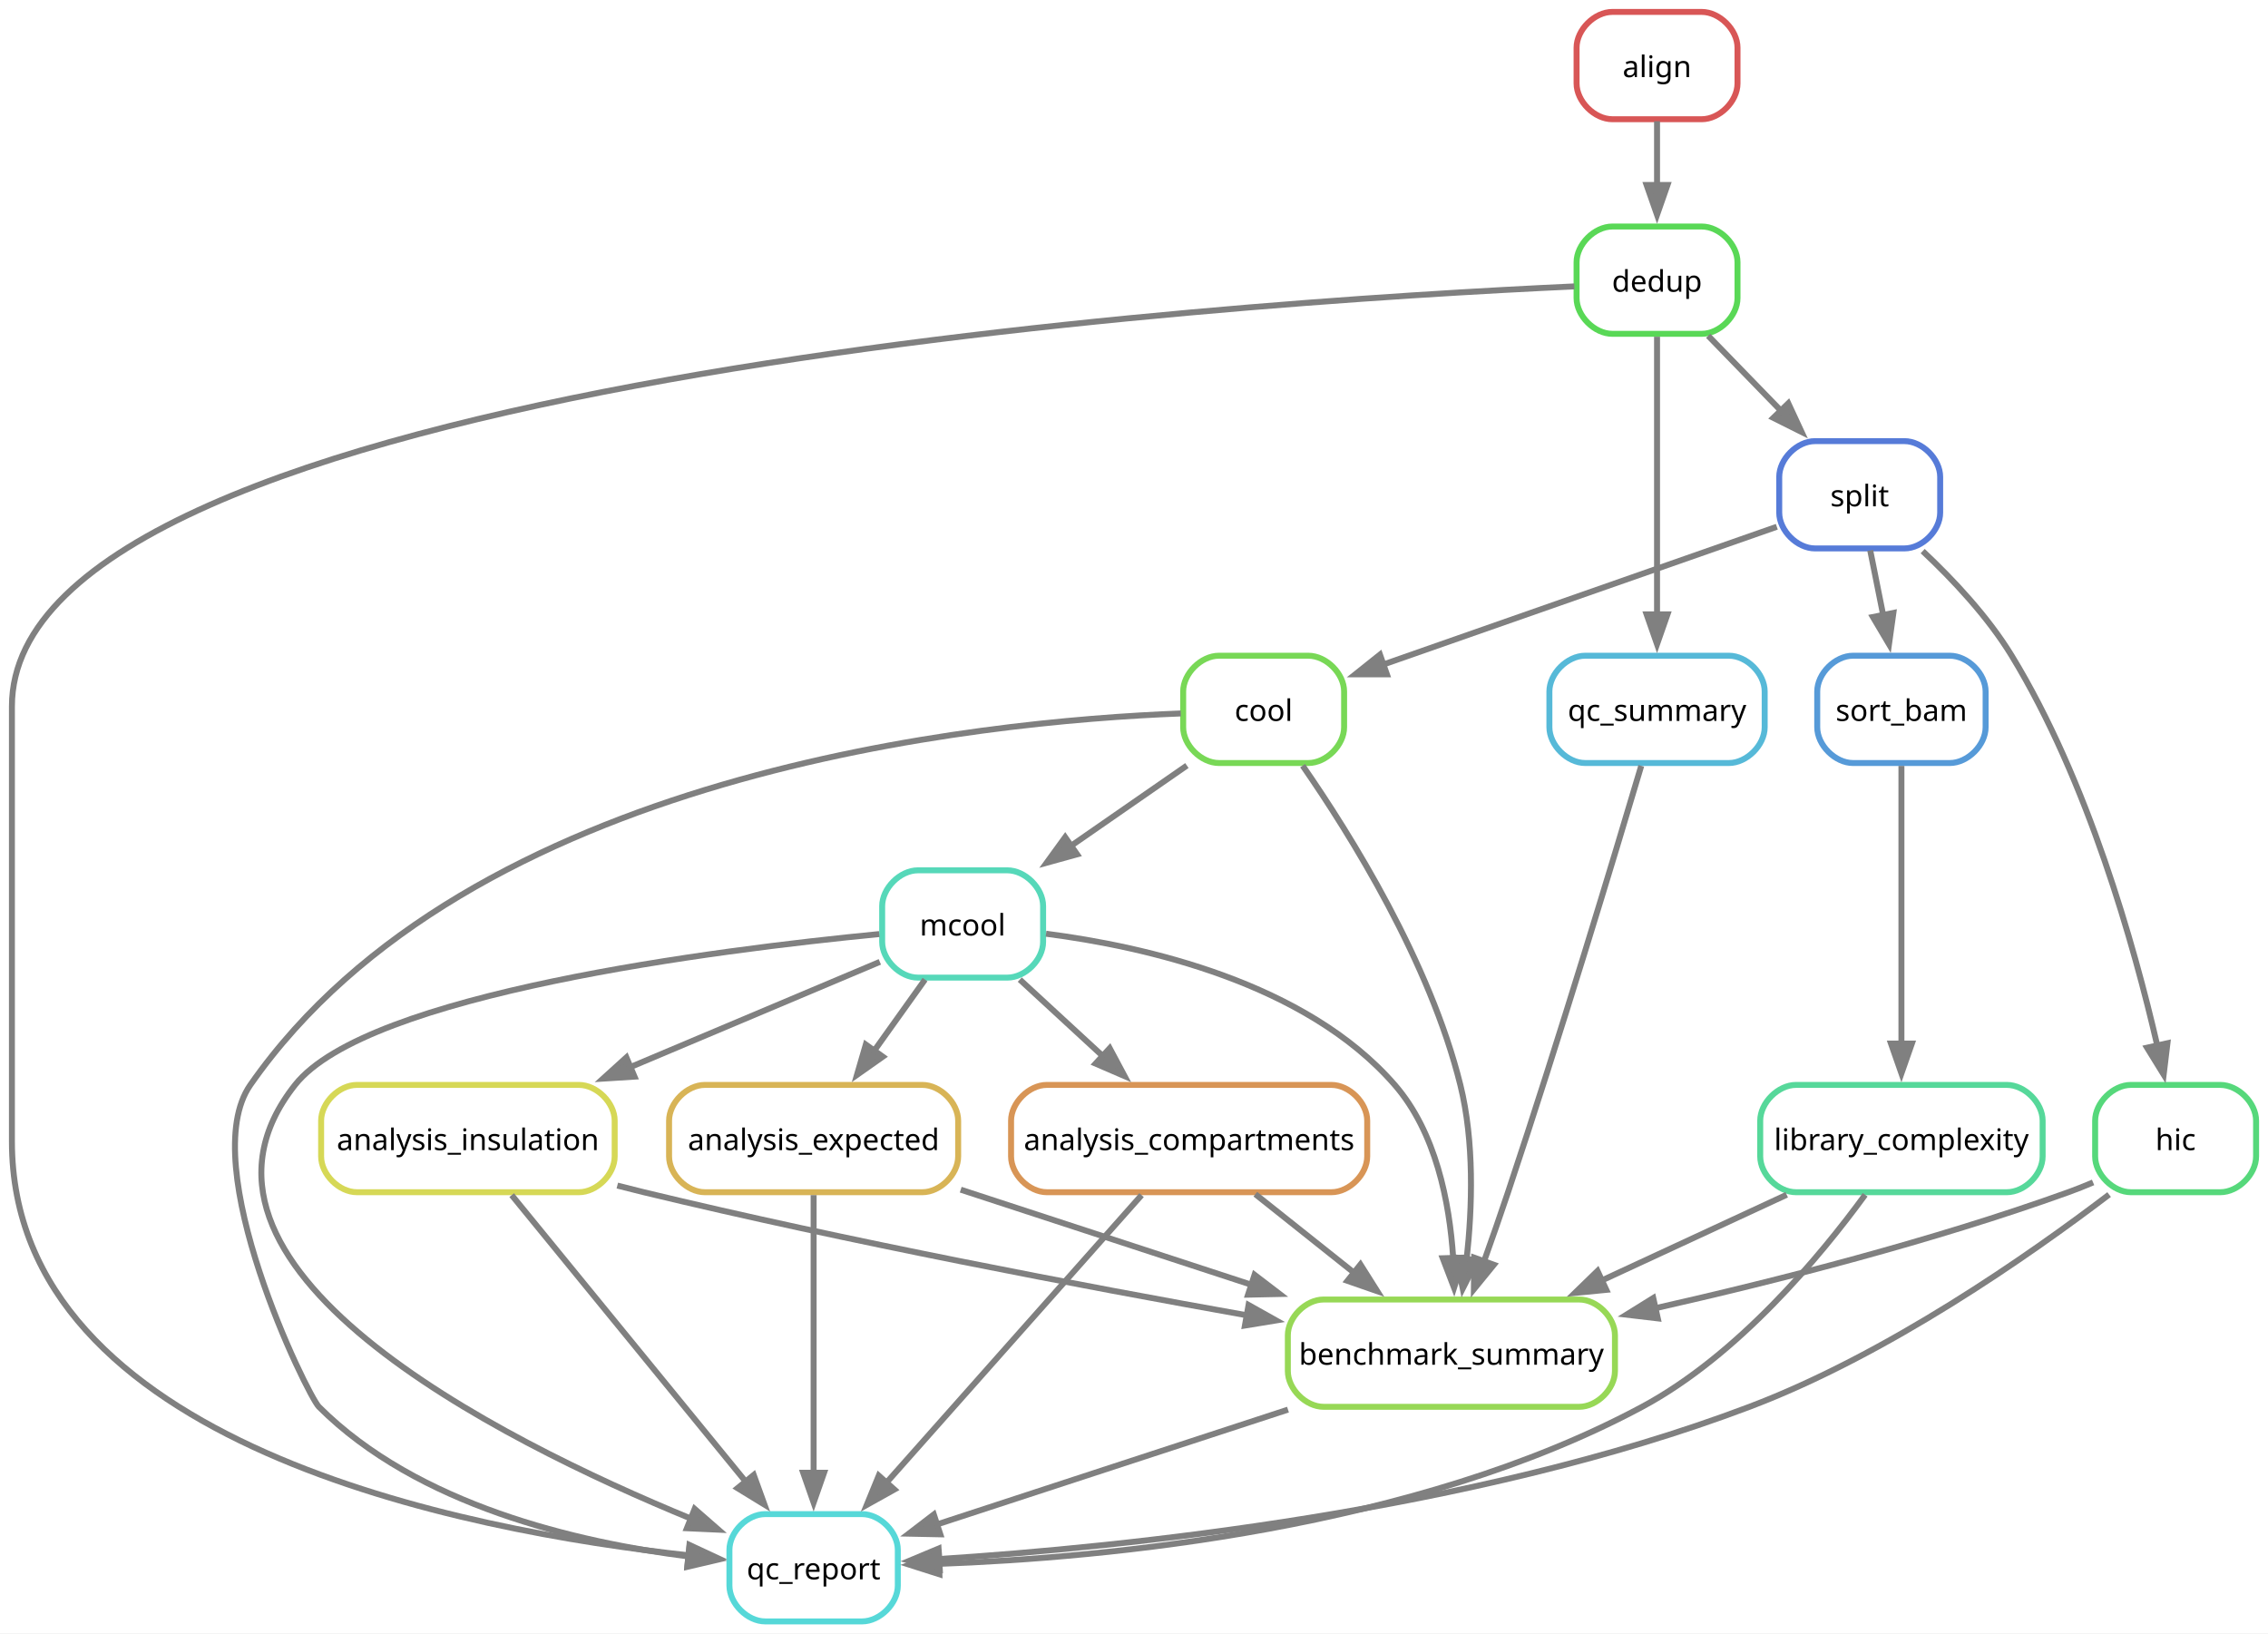
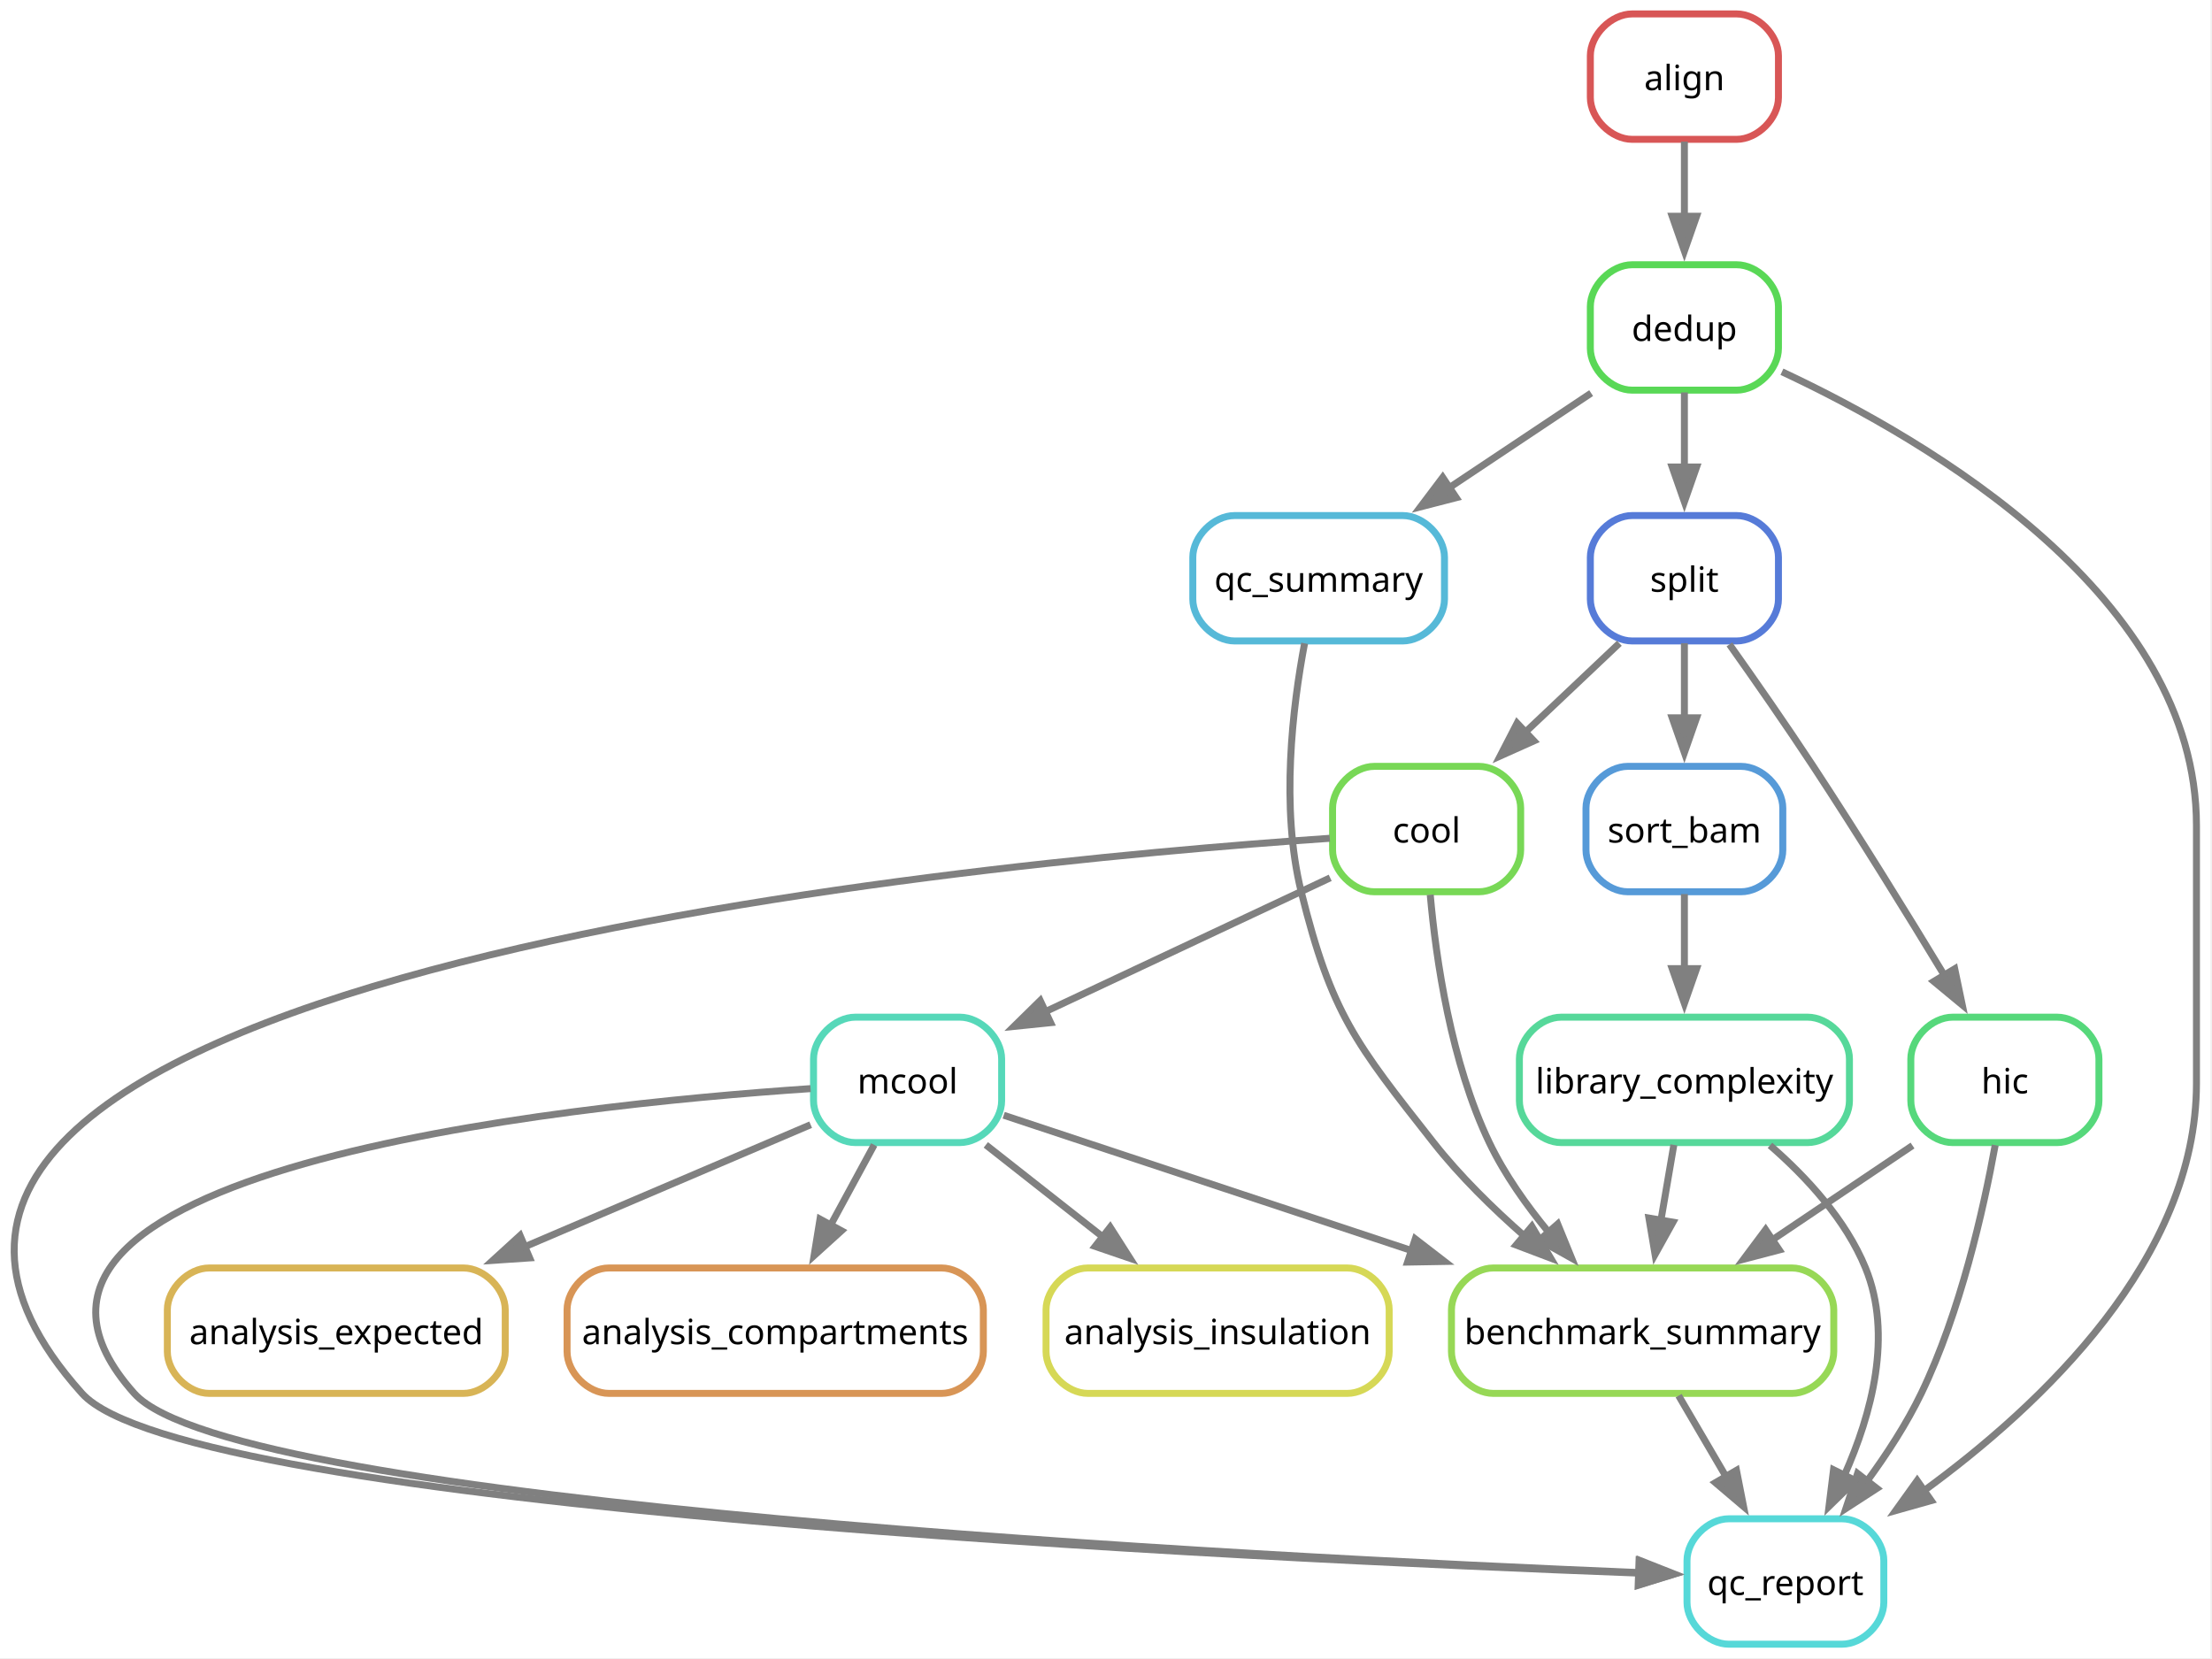
- <svg xmlns="http://www.w3.org/2000/svg" width="761pt" height="548pt" viewBox="0.00 0.00 761.00 548.00">
-   <g id="graph0" class="graph" transform="scale(1 1) rotate(0) translate(4 544)">
-     <polygon fill="white" stroke="none" points="-4,4 -4,-544 757,-544 757,4 -4,4" />
+ <svg xmlns="http://www.w3.org/2000/svg" width="635pt" height="476pt" viewBox="0.00 0.00 635.00 476.00">
+   <g id="graph0" class="graph" transform="scale(1 1) rotate(0) translate(4 472)">
+     <polygon fill="white" stroke="none" points="-4,4 -4,-472 630.54,-472 630.54,4 -4,4" />
    <g id="node1" class="node">
-       <path fill="none" stroke="#78d856" stroke-width="2" d="M435,-324C435,-324 405,-324 405,-324 399,-324 393,-318 393,-312 393,-312 393,-300 393,-300 393,-294 399,-288 405,-288 405,-288 435,-288 435,-288 441,-288 447,-294 447,-300 447,-300 447,-312 447,-312 447,-318 441,-324 435,-324" />
-       <text xml:space="preserve" text-anchor="middle" x="420" y="-302.12" font-family="sans" font-size="10.00">cool</text>
+       <path fill="none" stroke="#78d856" stroke-width="2" d="M420.54,-252C420.54,-252 390.54,-252 390.54,-252 384.54,-252 378.54,-246 378.54,-240 378.54,-240 378.54,-228 378.54,-228 378.54,-222 384.54,-216 390.54,-216 390.54,-216 420.54,-216 420.54,-216 426.54,-216 432.54,-222 432.54,-228 432.54,-228 432.54,-240 432.54,-240 432.54,-246 426.54,-252 420.54,-252" />
+       <text xml:space="preserve" text-anchor="middle" x="405.54" y="-230.12" font-family="sans" font-size="10.00">cool</text>
    </g>
    <g id="node5" class="node">
-       <path fill="none" stroke="#56d8b9" stroke-width="2" d="M334,-252C334,-252 304,-252 304,-252 298,-252 292,-246 292,-240 292,-240 292,-228 292,-228 292,-222 298,-216 304,-216 304,-216 334,-216 334,-216 340,-216 346,-222 346,-228 346,-228 346,-240 346,-240 346,-246 340,-252 334,-252" />
-       <text xml:space="preserve" text-anchor="middle" x="319" y="-230.12" font-family="sans" font-size="10.00">mcool</text>
+       <path fill="none" stroke="#56d8b9" stroke-width="2" d="M271.54,-180C271.54,-180 241.54,-180 241.54,-180 235.54,-180 229.54,-174 229.54,-168 229.54,-168 229.54,-156 229.54,-156 229.54,-150 235.54,-144 241.54,-144 241.54,-144 271.54,-144 271.54,-144 277.54,-144 283.54,-150 283.54,-156 283.54,-156 283.54,-168 283.54,-168 283.54,-174 277.54,-180 271.54,-180" />
+       <text xml:space="preserve" text-anchor="middle" x="256.54" y="-158.12" font-family="sans" font-size="10.00">mcool</text>
    </g>
    <g id="edge4" class="edge">
-       <path fill="none" stroke="grey" stroke-width="2" d="M394.25,-287.15C382.38,-278.93 368.08,-269.02 355.16,-260.06" />
-       <polygon fill="grey" stroke="grey" stroke-width="2" points="357.4,-257.36 347.19,-254.54 353.41,-263.11 357.4,-257.36" />
+       <path fill="none" stroke="grey" stroke-width="2" d="M377.86,-220C354.83,-209.18 321.76,-193.64 295.96,-181.52" />
+       <polygon fill="grey" stroke="grey" stroke-width="2" points="297.6,-178.42 287.06,-177.34 294.62,-184.76 297.6,-178.42" />
    </g>
    <g id="node13" class="node">
-       <path fill="none" stroke="#56d8d8" stroke-width="2" d="M285.25,-36C285.25,-36 252.75,-36 252.75,-36 246.75,-36 240.75,-30 240.75,-24 240.75,-24 240.75,-12 240.75,-12 240.75,-6 246.75,0 252.75,0 252.75,0 285.25,0 285.25,0 291.25,0 297.25,-6 297.25,-12 297.25,-12 297.25,-24 297.25,-24 297.25,-30 291.25,-36 285.25,-36" />
-       <text xml:space="preserve" text-anchor="middle" x="269" y="-14.12" font-family="sans" font-size="10.00">qc_report</text>
+       <path fill="none" stroke="#56d8d8" stroke-width="2" d="M524.79,-36C524.79,-36 492.29,-36 492.29,-36 486.29,-36 480.29,-30 480.29,-24 480.29,-24 480.29,-12 480.29,-12 480.29,-6 486.29,0 492.29,0 492.29,0 524.79,0 524.79,0 530.79,0 536.79,-6 536.79,-12 536.79,-12 536.79,-24 536.79,-24 536.79,-30 530.79,-36 524.79,-36" />
+       <text xml:space="preserve" text-anchor="middle" x="508.54" y="-14.12" font-family="sans" font-size="10.00">qc_report</text>
+     </g>
+     <g id="edge12" class="edge">
+       <path fill="none" stroke="grey" stroke-width="2" d="M377.75,-231.35C272.96,-224.19 -86.91,-190.61 19.54,-72 49.21,-38.95 353.61,-24.61 466.61,-20.4" />
+       <polygon fill="grey" stroke="grey" stroke-width="2" points="466.52,-23.91 476.39,-20.05 466.27,-16.91 466.52,-23.91" />
+     </g>
+     <g id="node14" class="node">
+       <path fill="none" stroke="#97d856" stroke-width="2" d="M510.42,-108C510.42,-108 424.67,-108 424.67,-108 418.67,-108 412.67,-102 412.67,-96 412.67,-96 412.67,-84 412.67,-84 412.67,-78 418.67,-72 424.67,-72 424.67,-72 510.42,-72 510.42,-72 516.42,-72 522.42,-78 522.42,-84 522.42,-84 522.42,-96 522.42,-96 522.42,-102 516.42,-108 510.42,-108" />
+       <text xml:space="preserve" text-anchor="middle" x="467.54" y="-86.12" font-family="sans" font-size="10.00">benchmark_summary</text>
+     </g>
+     <g id="edge18" class="edge">
+       <path fill="none" stroke="grey" stroke-width="2" d="M406.58,-215.13C408.24,-196.56 412.52,-167.04 423.54,-144 427.92,-134.85 434.23,-125.94 440.7,-118.12" />
+       <polygon fill="grey" stroke="grey" stroke-width="2" points="443.17,-120.62 447.17,-110.81 437.92,-115.99 443.17,-120.62" />
+     </g>
+     <g id="node2" class="node">
+       <path fill="none" stroke="#567bd8" stroke-width="2" d="M494.54,-324C494.54,-324 464.54,-324 464.54,-324 458.54,-324 452.54,-318 452.54,-312 452.54,-312 452.54,-300 452.54,-300 452.54,-294 458.54,-288 464.54,-288 464.54,-288 494.54,-288 494.54,-288 500.54,-288 506.54,-294 506.54,-300 506.54,-300 506.54,-312 506.54,-312 506.54,-318 500.54,-324 494.54,-324" />
+       <text xml:space="preserve" text-anchor="middle" x="479.54" y="-302.12" font-family="sans" font-size="10.00">split</text>
+     </g>
+     <g id="edge1" class="edge">
+       <path fill="none" stroke="grey" stroke-width="2" d="M460.87,-287.34C452.69,-279.6 442.92,-270.36 433.88,-261.81" />
+       <polygon fill="grey" stroke="grey" stroke-width="2" points="436.33,-259.31 426.66,-254.98 431.52,-264.4 436.33,-259.31" />
+     </g>
+     <g id="node6" class="node">
+       <path fill="none" stroke="#56d87b" stroke-width="2" d="M586.54,-180C586.54,-180 556.54,-180 556.54,-180 550.54,-180 544.54,-174 544.54,-168 544.54,-168 544.54,-156 544.54,-156 544.54,-150 550.54,-144 556.54,-144 556.54,-144 586.54,-144 586.54,-144 592.54,-144 598.54,-150 598.54,-156 598.54,-156 598.54,-168 598.54,-168 598.54,-174 592.54,-180 586.54,-180" />
+       <text xml:space="preserve" text-anchor="middle" x="571.54" y="-158.12" font-family="sans" font-size="10.00">hic</text>
+     </g>
+     <g id="edge5" class="edge">
+       <path fill="none" stroke="grey" stroke-width="2" d="M492.47,-287.02C499.69,-276.84 508.77,-263.82 516.54,-252 529.57,-232.17 543.63,-209.41 554.26,-191.86" />
+       <polygon fill="grey" stroke="grey" stroke-width="2" points="557.14,-193.88 559.31,-183.51 551.15,-190.26 557.14,-193.88" />
+     </g>
+     <g id="node12" class="node">
+       <path fill="none" stroke="#569ad8" stroke-width="2" d="M495.79,-252C495.79,-252 463.29,-252 463.29,-252 457.29,-252 451.29,-246 451.29,-240 451.29,-240 451.29,-228 451.29,-228 451.29,-222 457.29,-216 463.29,-216 463.29,-216 495.79,-216 495.79,-216 501.79,-216 507.79,-222 507.79,-228 507.79,-228 507.79,-240 507.79,-240 507.79,-246 501.79,-252 495.79,-252" />
+       <text xml:space="preserve" text-anchor="middle" x="479.54" y="-230.12" font-family="sans" font-size="10.00">sort_bam</text>
+     </g>
+     <g id="edge11" class="edge">
+       <path fill="none" stroke="grey" stroke-width="2" d="M479.54,-287.34C479.54,-280.75 479.54,-273.08 479.54,-265.67" />
+       <polygon fill="grey" stroke="grey" stroke-width="2" points="483.04,-265.93 479.54,-255.93 476.04,-265.93 483.04,-265.93" />
+     </g>
+     <g id="node3" class="node">
+       <path fill="none" stroke="#59d856" stroke-width="2" d="M494.54,-396C494.54,-396 464.54,-396 464.54,-396 458.54,-396 452.54,-390 452.54,-384 452.54,-384 452.54,-372 452.54,-372 452.54,-366 458.54,-360 464.54,-360 464.54,-360 494.54,-360 494.54,-360 500.54,-360 506.54,-366 506.54,-372 506.54,-372 506.54,-384 506.54,-384 506.54,-390 500.54,-396 494.54,-396" />
+       <text xml:space="preserve" text-anchor="middle" x="479.54" y="-374.12" font-family="sans" font-size="10.00">dedup</text>
+     </g>
+     <g id="edge2" class="edge">
+       <path fill="none" stroke="grey" stroke-width="2" d="M479.54,-359.34C479.54,-352.75 479.54,-345.08 479.54,-337.67" />
+       <polygon fill="grey" stroke="grey" stroke-width="2" points="483.04,-337.93 479.54,-327.93 476.04,-337.93 483.04,-337.93" />
+     </g>
+     <g id="node10" class="node">
+       <path fill="none" stroke="#56b9d8" stroke-width="2" d="M398.67,-324C398.67,-324 350.42,-324 350.42,-324 344.42,-324 338.42,-318 338.42,-312 338.42,-312 338.42,-300 338.42,-300 338.42,-294 344.42,-288 350.42,-288 350.42,-288 398.67,-288 398.67,-288 404.67,-288 410.67,-294 410.67,-300 410.67,-300 410.67,-312 410.67,-312 410.67,-318 404.67,-324 398.67,-324" />
+       <text xml:space="preserve" text-anchor="middle" x="374.54" y="-302.12" font-family="sans" font-size="10.00">qc_summary</text>
+     </g>
+     <g id="edge9" class="edge">
+       <path fill="none" stroke="grey" stroke-width="2" d="M452.77,-359.15C440.31,-350.84 425.27,-340.82 411.73,-331.79" />
+       <polygon fill="grey" stroke="grey" stroke-width="2" points="414.04,-329.13 403.78,-326.49 410.16,-334.95 414.04,-329.13" />
+     </g>
+     <g id="edge13" class="edge">
+       <path fill="none" stroke="grey" stroke-width="2" d="M507.54,-365.28C550.19,-345.33 626.54,-300.47 626.54,-235 626.54,-235 626.54,-235 626.54,-161 626.54,-110.75 582.28,-68.79 547.98,-43.81" />
+       <polygon fill="grey" stroke="grey" stroke-width="2" points="550.39,-41.22 540.19,-38.35 546.37,-46.96 550.39,-41.22" />
+     </g>
+     <g id="node4" class="node">
+       <path fill="none" stroke="#d85656" stroke-width="2" d="M494.54,-468C494.54,-468 464.54,-468 464.54,-468 458.54,-468 452.54,-462 452.54,-456 452.54,-456 452.54,-444 452.54,-444 452.54,-438 458.54,-432 464.54,-432 464.54,-432 494.54,-432 494.54,-432 500.54,-432 506.54,-438 506.54,-444 506.54,-444 506.54,-456 506.54,-456 506.54,-462 500.54,-468 494.54,-468" />
+       <text xml:space="preserve" text-anchor="middle" x="479.54" y="-446.12" font-family="sans" font-size="10.00">align</text>
+     </g>
+     <g id="edge3" class="edge">
+       <path fill="none" stroke="grey" stroke-width="2" d="M479.54,-431.34C479.54,-424.75 479.54,-417.08 479.54,-409.67" />
+       <polygon fill="grey" stroke="grey" stroke-width="2" points="483.04,-409.93 479.54,-399.93 476.04,-409.93 483.04,-409.93" />
+     </g>
+     <g id="node7" class="node">
+       <path fill="none" stroke="#d8b456" stroke-width="2" d="M129.04,-108C129.04,-108 56.04,-108 56.04,-108 50.04,-108 44.04,-102 44.04,-96 44.04,-96 44.04,-84 44.04,-84 44.04,-78 50.04,-72 56.04,-72 56.04,-72 129.04,-72 129.04,-72 135.04,-72 141.04,-78 141.04,-84 141.04,-84 141.04,-96 141.04,-96 141.04,-102 135.04,-108 129.04,-108" />
+       <text xml:space="preserve" text-anchor="middle" x="92.54" y="-86.12" font-family="sans" font-size="10.00">analysis_expected</text>
+     </g>
+     <g id="edge6" class="edge">
+       <path fill="none" stroke="grey" stroke-width="2" d="M228.72,-149.13C206.27,-139.54 174.02,-125.78 146.53,-114.05" />
+       <polygon fill="grey" stroke="grey" stroke-width="2" points="148.05,-110.89 137.48,-110.18 145.3,-117.32 148.05,-110.89" />
+     </g>
+     <g id="node8" class="node">
+       <path fill="none" stroke="#d89556" stroke-width="2" d="M266.29,-108C266.29,-108 170.79,-108 170.79,-108 164.79,-108 158.79,-102 158.79,-96 158.79,-96 158.79,-84 158.79,-84 158.79,-78 164.79,-72 170.79,-72 170.79,-72 266.29,-72 266.29,-72 272.29,-72 278.29,-78 278.29,-84 278.29,-84 278.29,-96 278.29,-96 278.29,-102 272.29,-108 266.29,-108" />
+       <text xml:space="preserve" text-anchor="middle" x="218.54" y="-86.12" font-family="sans" font-size="10.00">analysis_compartments</text>
+     </g>
+     <g id="edge7" class="edge">
+       <path fill="none" stroke="grey" stroke-width="2" d="M246.95,-143.34C243.16,-136.34 238.69,-128.12 234.44,-120.28" />
+       <polygon fill="grey" stroke="grey" stroke-width="2" points="237.55,-118.68 229.7,-111.56 231.4,-122.02 237.55,-118.68" />
+     </g>
+     <g id="node9" class="node">
+       <path fill="none" stroke="#d6d856" stroke-width="2" d="M382.79,-108C382.79,-108 308.29,-108 308.29,-108 302.29,-108 296.29,-102 296.29,-96 296.29,-96 296.29,-84 296.29,-84 296.29,-78 302.29,-72 308.29,-72 308.29,-72 382.79,-72 382.79,-72 388.79,-72 394.79,-78 394.79,-84 394.79,-84 394.79,-96 394.79,-96 394.79,-102 388.79,-108 382.79,-108" />
+       <text xml:space="preserve" text-anchor="middle" x="345.54" y="-86.12" font-family="sans" font-size="10.00">analysis_insulation</text>
+     </g>
+     <g id="edge8" class="edge">
+       <path fill="none" stroke="grey" stroke-width="2" d="M279,-143.34C289.25,-135.27 301.59,-125.57 312.84,-116.72" />
+       <polygon fill="grey" stroke="grey" stroke-width="2" points="314.7,-119.71 320.4,-110.77 310.38,-114.2 314.7,-119.71" />
    </g>
    <g id="edge16" class="edge">
-       <path fill="none" stroke="grey" stroke-width="2" d="M392.21,-304.63C324.89,-302.04 153.24,-284.96 80,-180 61.28,-153.18 99.24,-75.76 103,-72 136.06,-38.95 189.69,-26.49 227.01,-21.8" />
-       <polygon fill="grey" stroke="grey" stroke-width="2" points="227.38,-25.28 236.95,-20.73 226.63,-18.32 227.38,-25.28" />
+       <path fill="none" stroke="grey" stroke-width="2" d="M228.7,-159.49C157.32,-154.67 -22.69,-135.99 34.54,-72 63.16,-40.01 356.38,-25.07 466.79,-20.55" />
+       <polygon fill="grey" stroke="grey" stroke-width="2" points="466.75,-24.05 476.6,-20.16 466.47,-17.06 466.75,-24.05" />
    </g>
-     <g id="node14" class="node">
-       <path fill="none" stroke="#97d856" stroke-width="2" d="M525.88,-108C525.88,-108 440.12,-108 440.12,-108 434.12,-108 428.12,-102 428.12,-96 428.12,-96 428.12,-84 428.12,-84 428.12,-78 434.12,-72 440.12,-72 440.12,-72 525.88,-72 525.88,-72 531.88,-72 537.88,-78 537.88,-84 537.88,-84 537.88,-96 537.88,-96 537.88,-102 531.88,-108 525.88,-108" />
-       <text xml:space="preserve" text-anchor="middle" x="483" y="-86.12" font-family="sans" font-size="10.00">benchmark_summary</text>
+     <g id="edge22" class="edge">
+       <path fill="none" stroke="grey" stroke-width="2" d="M284.13,-151.85C313.72,-142.03 361.81,-126.08 401.32,-112.97" />
+       <polygon fill="grey" stroke="grey" stroke-width="2" points="402.28,-116.34 410.67,-109.87 400.07,-109.69 402.28,-116.34" />
    </g>
-     <g id="edge24" class="edge">
-       <path fill="none" stroke="grey" stroke-width="2" d="M433.09,-287.1C449.24,-263.81 475.79,-221.21 486,-180 490.72,-160.94 490.02,-138.88 488.11,-121.49" />
-       <polygon fill="grey" stroke="grey" stroke-width="2" points="491.6,-121.14 486.81,-111.69 484.66,-122.07 491.6,-121.14" />
+     <g id="edge15" class="edge">
+       <path fill="none" stroke="grey" stroke-width="2" d="M568.76,-143.26C565.41,-124.79 558.79,-95.36 547.54,-72 543.36,-63.33 537.71,-54.62 532,-46.84" />
+       <polygon fill="grey" stroke="grey" stroke-width="2" points="534.79,-44.72 525.9,-38.96 529.25,-49.01 534.79,-44.72" />
    </g>
-     <g id="node2" class="node">
-       <path fill="none" stroke="#567bd8" stroke-width="2" d="M635,-396C635,-396 605,-396 605,-396 599,-396 593,-390 593,-384 593,-384 593,-372 593,-372 593,-366 599,-360 605,-360 605,-360 635,-360 635,-360 641,-360 647,-366 647,-372 647,-372 647,-384 647,-384 647,-390 641,-396 635,-396" />
-       <text xml:space="preserve" text-anchor="middle" x="620" y="-374.12" font-family="sans" font-size="10.00">split</text>
-     </g>
-     <g id="edge1" class="edge">
-       <path fill="none" stroke="grey" stroke-width="2" d="M592.19,-367.27C557.88,-355.26 499.3,-334.76 460.13,-321.04" />
-       <polygon fill="grey" stroke="grey" stroke-width="2" points="461.35,-317.76 450.75,-317.76 459.03,-324.37 461.35,-317.76" />
-     </g>
-     <g id="node6" class="node">
-       <path fill="none" stroke="#56d87b" stroke-width="2" d="M741,-180C741,-180 711,-180 711,-180 705,-180 699,-174 699,-168 699,-168 699,-156 699,-156 699,-150 705,-144 711,-144 711,-144 741,-144 741,-144 747,-144 753,-150 753,-156 753,-156 753,-168 753,-168 753,-174 747,-180 741,-180" />
-       <text xml:space="preserve" text-anchor="middle" x="726" y="-158.12" font-family="sans" font-size="10.00">hic</text>
-     </g>
-     <g id="edge5" class="edge">
-       <path fill="none" stroke="grey" stroke-width="2" d="M641.13,-359.1C651.32,-349.55 663.02,-337.08 671,-324 696.55,-282.11 712.1,-226.8 719.87,-193.12" />
-       <polygon fill="grey" stroke="grey" stroke-width="2" points="723.26,-193.99 721.99,-183.47 716.42,-192.49 723.26,-193.99" />
-     </g>
-     <g id="node12" class="node">
-       <path fill="none" stroke="#569ad8" stroke-width="2" d="M650.25,-324C650.25,-324 617.75,-324 617.75,-324 611.75,-324 605.75,-318 605.75,-312 605.75,-312 605.75,-300 605.75,-300 605.75,-294 611.75,-288 617.75,-288 617.75,-288 650.25,-288 650.25,-288 656.25,-288 662.25,-294 662.25,-300 662.25,-300 662.25,-312 662.25,-312 662.25,-318 656.25,-324 650.25,-324" />
-       <text xml:space="preserve" text-anchor="middle" x="634" y="-302.12" font-family="sans" font-size="10.00">sort_bam</text>
-     </g>
-     <g id="edge11" class="edge">
-       <path fill="none" stroke="grey" stroke-width="2" d="M623.53,-359.34C624.85,-352.75 626.38,-345.08 627.87,-337.67" />
-       <polygon fill="grey" stroke="grey" stroke-width="2" points="631.3,-338.36 629.83,-327.87 624.43,-336.99 631.3,-338.36" />
-     </g>
-     <g id="node3" class="node">
-       <path fill="none" stroke="#59d856" stroke-width="2" d="M567,-468C567,-468 537,-468 537,-468 531,-468 525,-462 525,-456 525,-456 525,-444 525,-444 525,-438 531,-432 537,-432 537,-432 567,-432 567,-432 573,-432 579,-438 579,-444 579,-444 579,-456 579,-456 579,-462 573,-468 567,-468" />
-       <text xml:space="preserve" text-anchor="middle" x="552" y="-446.12" font-family="sans" font-size="10.00">dedup</text>
-     </g>
-     <g id="edge2" class="edge">
-       <path fill="none" stroke="grey" stroke-width="2" d="M569.16,-431.34C576.59,-423.69 585.46,-414.56 593.69,-406.08" />
-       <polygon fill="grey" stroke="grey" stroke-width="2" points="596.04,-408.68 600.5,-399.07 591.02,-403.81 596.04,-408.68" />
-     </g>
-     <g id="node10" class="node">
-       <path fill="none" stroke="#56b9d8" stroke-width="2" d="M576.12,-324C576.12,-324 527.88,-324 527.88,-324 521.88,-324 515.88,-318 515.88,-312 515.88,-312 515.88,-300 515.88,-300 515.88,-294 521.88,-288 527.88,-288 527.88,-288 576.12,-288 576.12,-288 582.12,-288 588.12,-294 588.12,-300 588.12,-300 588.12,-312 588.12,-312 588.12,-318 582.12,-324 576.12,-324" />
-       <text xml:space="preserve" text-anchor="middle" x="552" y="-302.12" font-family="sans" font-size="10.00">qc_summary</text>
-     </g>
-     <g id="edge9" class="edge">
-       <path fill="none" stroke="grey" stroke-width="2" d="M552,-431.02C552,-407.54 552,-366.11 552,-337.64" />
-       <polygon fill="grey" stroke="grey" stroke-width="2" points="555.5,-337.87 552,-327.87 548.5,-337.87 555.5,-337.87" />
+     <g id="edge21" class="edge">
+       <path fill="none" stroke="grey" stroke-width="2" d="M545.03,-143.15C532.8,-134.93 518.08,-125.02 504.77,-116.06" />
+       <polygon fill="grey" stroke="grey" stroke-width="2" points="506.77,-113.18 496.52,-110.5 502.86,-118.99 506.77,-113.18" />
    </g>
    <g id="edge20" class="edge">
-       <path fill="none" stroke="grey" stroke-width="2" d="M524.25,-447.91C412.31,-442.78 0,-416.47 0,-307 0,-307 0,-307 0,-161 0,-59.5 151.64,-30.36 227.22,-22.15" />
-       <polygon fill="grey" stroke="grey" stroke-width="2" points="227.34,-25.65 236.94,-21.18 226.65,-18.69 227.34,-25.65" />
+       <path fill="none" stroke="grey" stroke-width="2" d="M370.51,-287.32C367.07,-269.15 363.55,-240.19 369.54,-216 378.24,-180.88 385.17,-172.44 407.54,-144 415.11,-134.37 424.58,-125.09 433.74,-117.06" />
+       <polygon fill="grey" stroke="grey" stroke-width="2" points="435.75,-119.95 441.15,-110.83 431.24,-114.59 435.75,-119.95" />
    </g>
-     <g id="node4" class="node">
-       <path fill="none" stroke="#d85656" stroke-width="2" d="M567,-540C567,-540 537,-540 537,-540 531,-540 525,-534 525,-528 525,-528 525,-516 525,-516 525,-510 531,-504 537,-504 537,-504 567,-504 567,-504 573,-504 579,-510 579,-516 579,-516 579,-528 579,-528 579,-534 573,-540 567,-540" />
-       <text xml:space="preserve" text-anchor="middle" x="552" y="-518.12" font-family="sans" font-size="10.00">align</text>
-     </g>
-     <g id="edge3" class="edge">
-       <path fill="none" stroke="grey" stroke-width="2" d="M552,-503.34C552,-496.75 552,-489.08 552,-481.67" />
-       <polygon fill="grey" stroke="grey" stroke-width="2" points="555.5,-481.93 552,-471.93 548.5,-481.93 555.5,-481.93" />
-     </g>
-     <g id="node7" class="node">
-       <path fill="none" stroke="#d8b456" stroke-width="2" d="M305.5,-180C305.5,-180 232.5,-180 232.5,-180 226.5,-180 220.5,-174 220.5,-168 220.5,-168 220.5,-156 220.5,-156 220.5,-150 226.5,-144 232.5,-144 232.5,-144 305.5,-144 305.5,-144 311.5,-144 317.5,-150 317.5,-156 317.5,-156 317.5,-168 317.5,-168 317.5,-174 311.5,-180 305.5,-180" />
-       <text xml:space="preserve" text-anchor="middle" x="269" y="-158.12" font-family="sans" font-size="10.00">analysis_expected</text>
-     </g>
-     <g id="edge6" class="edge">
-       <path fill="none" stroke="grey" stroke-width="2" d="M306.38,-215.34C301.21,-208.1 295.09,-199.53 289.32,-191.45" />
-       <polygon fill="grey" stroke="grey" stroke-width="2" points="292.21,-189.47 283.55,-183.37 286.51,-193.54 292.21,-189.47" />
-     </g>
-     <g id="node8" class="node">
-       <path fill="none" stroke="#d89556" stroke-width="2" d="M442.75,-180C442.75,-180 347.25,-180 347.25,-180 341.25,-180 335.25,-174 335.25,-168 335.25,-168 335.25,-156 335.25,-156 335.25,-150 341.25,-144 347.25,-144 347.25,-144 442.75,-144 442.75,-144 448.75,-144 454.75,-150 454.75,-156 454.75,-156 454.75,-168 454.75,-168 454.75,-174 448.75,-180 442.75,-180" />
-       <text xml:space="preserve" text-anchor="middle" x="395" y="-158.12" font-family="sans" font-size="10.00">analysis_compartments</text>
-     </g>
-     <g id="edge7" class="edge">
-       <path fill="none" stroke="grey" stroke-width="2" d="M338.18,-215.34C346.66,-207.52 356.82,-198.16 366.19,-189.53" />
-       <polygon fill="grey" stroke="grey" stroke-width="2" points="368.35,-192.3 373.34,-182.95 363.61,-187.15 368.35,-192.3" />
-     </g>
-     <g id="node9" class="node">
-       <path fill="none" stroke="#d6d856" stroke-width="2" d="M190.25,-180C190.25,-180 115.75,-180 115.75,-180 109.75,-180 103.75,-174 103.75,-168 103.75,-168 103.75,-156 103.75,-156 103.75,-150 109.75,-144 115.75,-144 115.75,-144 190.25,-144 190.25,-144 196.25,-144 202.25,-150 202.25,-156 202.25,-156 202.25,-168 202.25,-168 202.25,-174 196.25,-180 190.25,-180" />
-       <text xml:space="preserve" text-anchor="middle" x="153" y="-158.12" font-family="sans" font-size="10.00">analysis_insulation</text>
-     </g>
-     <g id="edge8" class="edge">
-       <path fill="none" stroke="grey" stroke-width="2" d="M291.22,-221.28C268.36,-211.65 235.28,-197.7 207.22,-185.86" />
-       <polygon fill="grey" stroke="grey" stroke-width="2" points="208.9,-182.78 198.33,-182.11 206.18,-189.23 208.9,-182.78" />
+     <g id="node11" class="node">
+       <path fill="none" stroke="#56d89a" stroke-width="2" d="M514.92,-180C514.92,-180 444.17,-180 444.17,-180 438.17,-180 432.17,-174 432.17,-168 432.17,-168 432.17,-156 432.17,-156 432.17,-150 438.17,-144 444.17,-144 444.17,-144 514.92,-144 514.92,-144 520.92,-144 526.92,-150 526.92,-156 526.92,-156 526.92,-168 526.92,-168 526.92,-174 520.92,-180 514.92,-180" />
+       <text xml:space="preserve" text-anchor="middle" x="479.54" y="-158.12" font-family="sans" font-size="10.00">library_complexity</text>
    </g>
    <g id="edge14" class="edge">
-       <path fill="none" stroke="grey" stroke-width="2" d="M291.02,-230.61C236.49,-225.31 119.17,-210.56 95,-180 47.15,-119.5 162.62,-61.29 227.93,-34.45" />
-       <polygon fill="grey" stroke="grey" stroke-width="2" points="229.08,-37.75 237.06,-30.78 226.48,-31.26 229.08,-37.75" />
+       <path fill="none" stroke="grey" stroke-width="2" d="M504.11,-143.2C514.68,-134.02 525.88,-121.84 531.54,-108 539.4,-88.77 533.32,-66.08 525.44,-48.43" />
+       <polygon fill="grey" stroke="grey" stroke-width="2" points="528.63,-46.97 521.05,-39.56 522.35,-50.07 528.63,-46.97" />
    </g>
-     <g id="edge23" class="edge">
-       <path fill="none" stroke="grey" stroke-width="2" d="M346.98,-230.72C379.98,-226.48 434.12,-214.39 464,-180 477.77,-164.15 482.37,-140.76 483.6,-121.94" />
-       <polygon fill="grey" stroke="grey" stroke-width="2" points="487.1,-122.05 483.89,-111.95 480.1,-121.84 487.1,-122.05" />
+     <g id="edge19" class="edge">
+       <path fill="none" stroke="grey" stroke-width="2" d="M476.51,-143.34C475.38,-136.75 474.07,-129.08 472.8,-121.67" />
+       <polygon fill="grey" stroke="grey" stroke-width="2" points="476.26,-121.15 471.12,-111.89 469.36,-122.33 476.26,-121.15" />
    </g>
-     <g id="edge12" class="edge">
-       <path fill="none" stroke="grey" stroke-width="2" d="M703.69,-143.21C676.73,-122.68 629.22,-89.5 583,-72 489.99,-36.78 372.64,-24.89 311.09,-20.93" />
-       <polygon fill="grey" stroke="grey" stroke-width="2" points="311.33,-17.44 301.14,-20.34 310.92,-24.43 311.33,-17.44" />
-     </g>
-     <g id="edge21" class="edge">
-       <path fill="none" stroke="grey" stroke-width="2" d="M698.31,-147.29C695.53,-146.1 692.73,-144.98 690,-144 644.71,-127.68 592.15,-114.28 551.32,-105.05" />
-       <polygon fill="grey" stroke="grey" stroke-width="2" points="552.25,-101.67 541.73,-102.91 550.73,-108.5 552.25,-101.67" />
-     </g>
-     <g id="edge13" class="edge">
-       <path fill="none" stroke="grey" stroke-width="2" d="M269,-143.02C269,-119.54 269,-78.11 269,-49.64" />
-       <polygon fill="grey" stroke="grey" stroke-width="2" points="272.5,-49.87 269,-39.87 265.5,-49.87 272.5,-49.87" />
-     </g>
-     <g id="edge22" class="edge">
-       <path fill="none" stroke="grey" stroke-width="2" d="M318.36,-144.85C347.35,-135.37 384.38,-123.26 415.98,-112.92" />
-       <polygon fill="grey" stroke="grey" stroke-width="2" points="416.95,-116.29 425.37,-109.85 414.77,-109.63 416.95,-116.29" />
-     </g>
-     <g id="edge18" class="edge">
-       <path fill="none" stroke="grey" stroke-width="2" d="M379.04,-143.02C357.36,-118.58 318.41,-74.69 293.14,-46.21" />
-       <polygon fill="grey" stroke="grey" stroke-width="2" points="296.09,-44.26 286.84,-39.1 290.86,-48.91 296.09,-44.26" />
-     </g>
-     <g id="edge26" class="edge">
-       <path fill="none" stroke="grey" stroke-width="2" d="M417.21,-143.34C427.24,-135.36 439.29,-125.77 450.33,-116.99" />
-       <polygon fill="grey" stroke="grey" stroke-width="2" points="452.48,-119.75 458.13,-110.79 448.12,-114.27 452.48,-119.75" />
+     <g id="edge10" class="edge">
+       <path fill="none" stroke="grey" stroke-width="2" d="M479.54,-215.34C479.54,-208.75 479.54,-201.08 479.54,-193.67" />
+       <polygon fill="grey" stroke="grey" stroke-width="2" points="483.04,-193.93 479.54,-183.93 476.04,-193.93 483.04,-193.93" />
    </g>
    <g id="edge17" class="edge">
-       <path fill="none" stroke="grey" stroke-width="2" d="M167.69,-143.02C187.56,-118.69 223.2,-75.07 246.47,-46.58" />
-       <polygon fill="grey" stroke="grey" stroke-width="2" points="248.9,-49.14 252.51,-39.18 243.48,-44.71 248.9,-49.14" />
-     </g>
-     <g id="edge25" class="edge">
-       <path fill="none" stroke="grey" stroke-width="2" d="M203.13,-146.23C206.13,-145.45 209.1,-144.7 212,-144 280.38,-127.5 359.41,-112.5 414.41,-102.7" />
-       <polygon fill="grey" stroke="grey" stroke-width="2" points="414.94,-106.16 424.18,-100.98 413.72,-99.27 414.94,-106.16" />
-     </g>
-     <g id="edge28" class="edge">
-       <path fill="none" stroke="grey" stroke-width="2" d="M546.7,-287.05C537.84,-257.23 519.26,-195.63 502,-144 499.46,-136.4 496.6,-128.23 493.88,-120.63" />
-       <polygon fill="grey" stroke="grey" stroke-width="2" points="497.25,-119.66 490.55,-111.45 490.66,-122.04 497.25,-119.66" />
-     </g>
-     <g id="node11" class="node">
-       <path fill="none" stroke="#56d89a" stroke-width="2" d="M669.38,-180C669.38,-180 598.62,-180 598.62,-180 592.62,-180 586.62,-174 586.62,-168 586.62,-168 586.62,-156 586.62,-156 586.62,-150 592.62,-144 598.62,-144 598.62,-144 669.38,-144 669.38,-144 675.38,-144 681.38,-150 681.38,-156 681.38,-156 681.38,-168 681.38,-168 681.38,-174 675.38,-180 669.38,-180" />
-       <text xml:space="preserve" text-anchor="middle" x="634" y="-158.12" font-family="sans" font-size="10.00">library_complexity</text>
-     </g>
-     <g id="edge19" class="edge">
-       <path fill="none" stroke="grey" stroke-width="2" d="M621.83,-143.13C606.78,-122.52 579.18,-89.27 547,-72 470.65,-31.02 367.56,-21.35 310.81,-19.3" />
-       <polygon fill="grey" stroke="grey" stroke-width="2" points="311.21,-15.81 301.11,-19.03 311.01,-22.81 311.21,-15.81" />
-     </g>
-     <g id="edge27" class="edge">
-       <path fill="none" stroke="grey" stroke-width="2" d="M595.51,-143.15C576.59,-134.38 553.55,-123.71 533.26,-114.3" />
-       <polygon fill="grey" stroke="grey" stroke-width="2" points="534.98,-111.24 524.43,-110.21 532.03,-117.59 534.98,-111.24" />
-     </g>
-     <g id="edge10" class="edge">
-       <path fill="none" stroke="grey" stroke-width="2" d="M634,-287.02C634,-263.54 634,-222.11 634,-193.64" />
-       <polygon fill="grey" stroke="grey" stroke-width="2" points="637.5,-193.87 634,-183.87 630.5,-193.87 637.5,-193.87" />
-     </g>
-     <g id="edge15" class="edge">
-       <path fill="none" stroke="grey" stroke-width="2" d="M428.17,-71.06C391.38,-59.03 343.7,-43.44 310.15,-32.46" />
-       <polygon fill="grey" stroke="grey" stroke-width="2" points="311.51,-29.22 300.92,-29.44 309.33,-35.88 311.51,-29.22" />
+       <path fill="none" stroke="grey" stroke-width="2" d="M477.89,-71.34C482.03,-64.26 486.92,-55.92 491.55,-48" />
+       <polygon fill="grey" stroke="grey" stroke-width="2" points="494.49,-49.91 496.53,-39.51 488.45,-46.37 494.49,-49.91" />
    </g>
  </g>
</svg>
